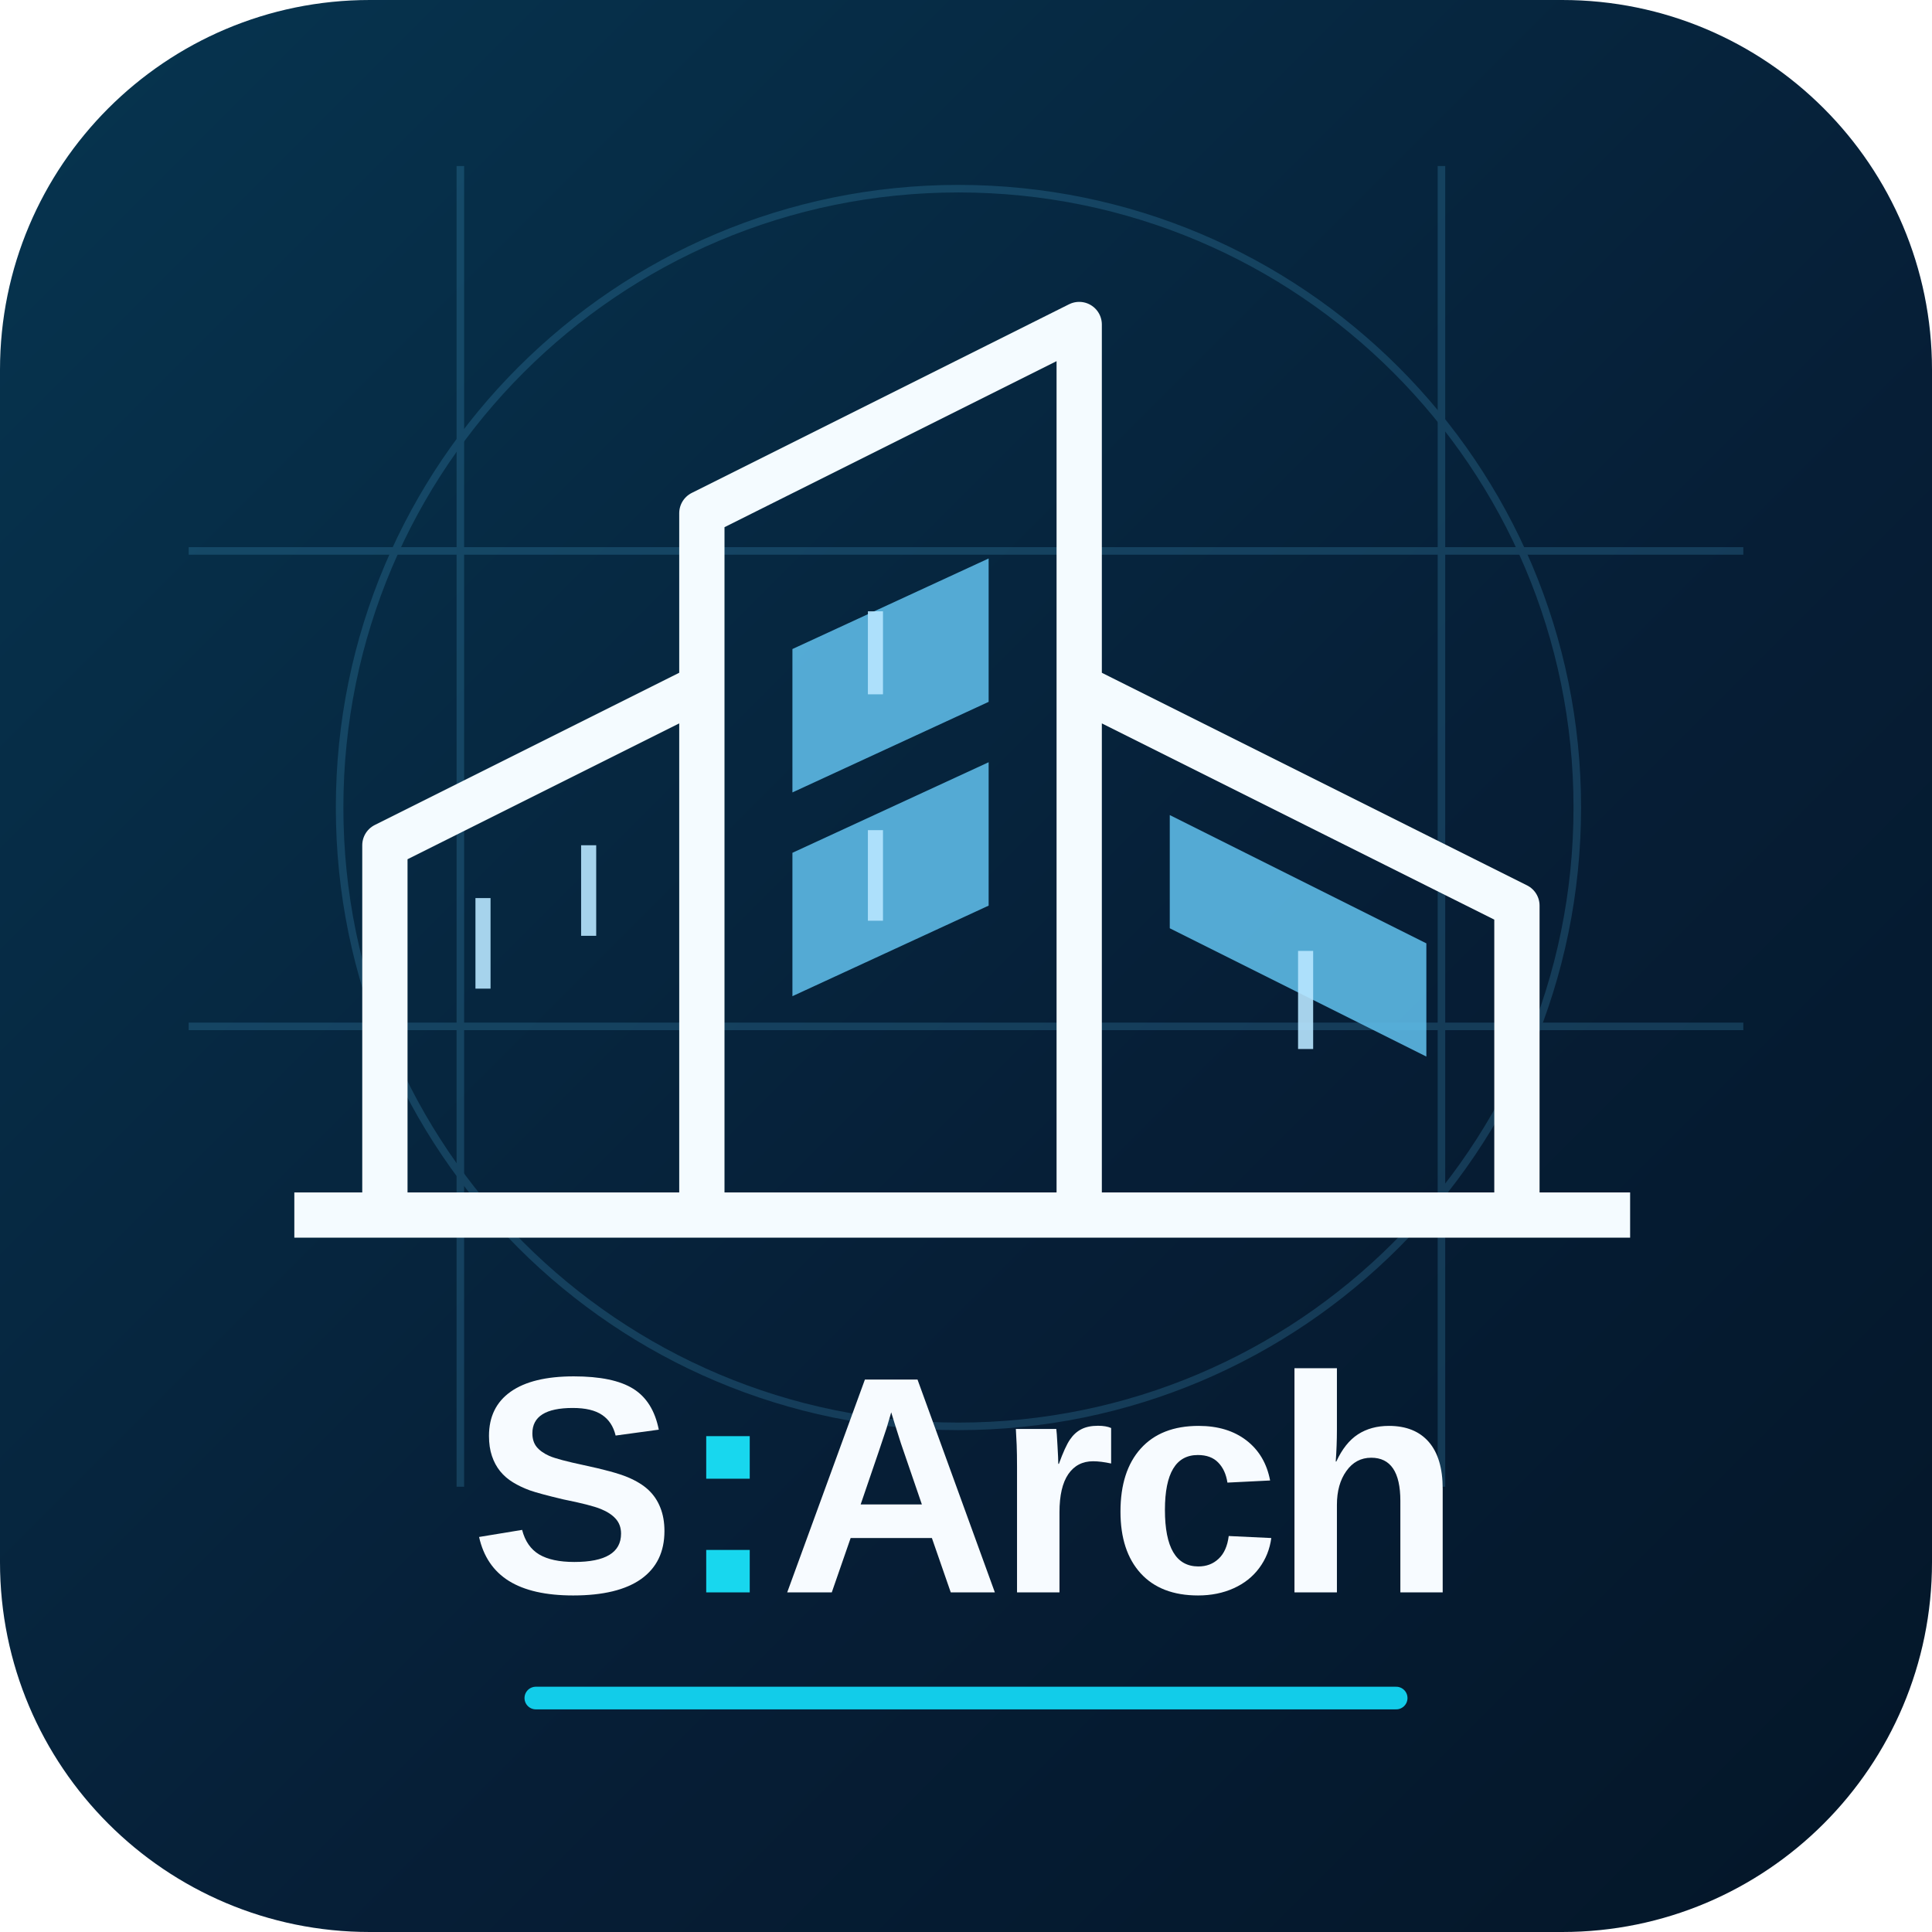
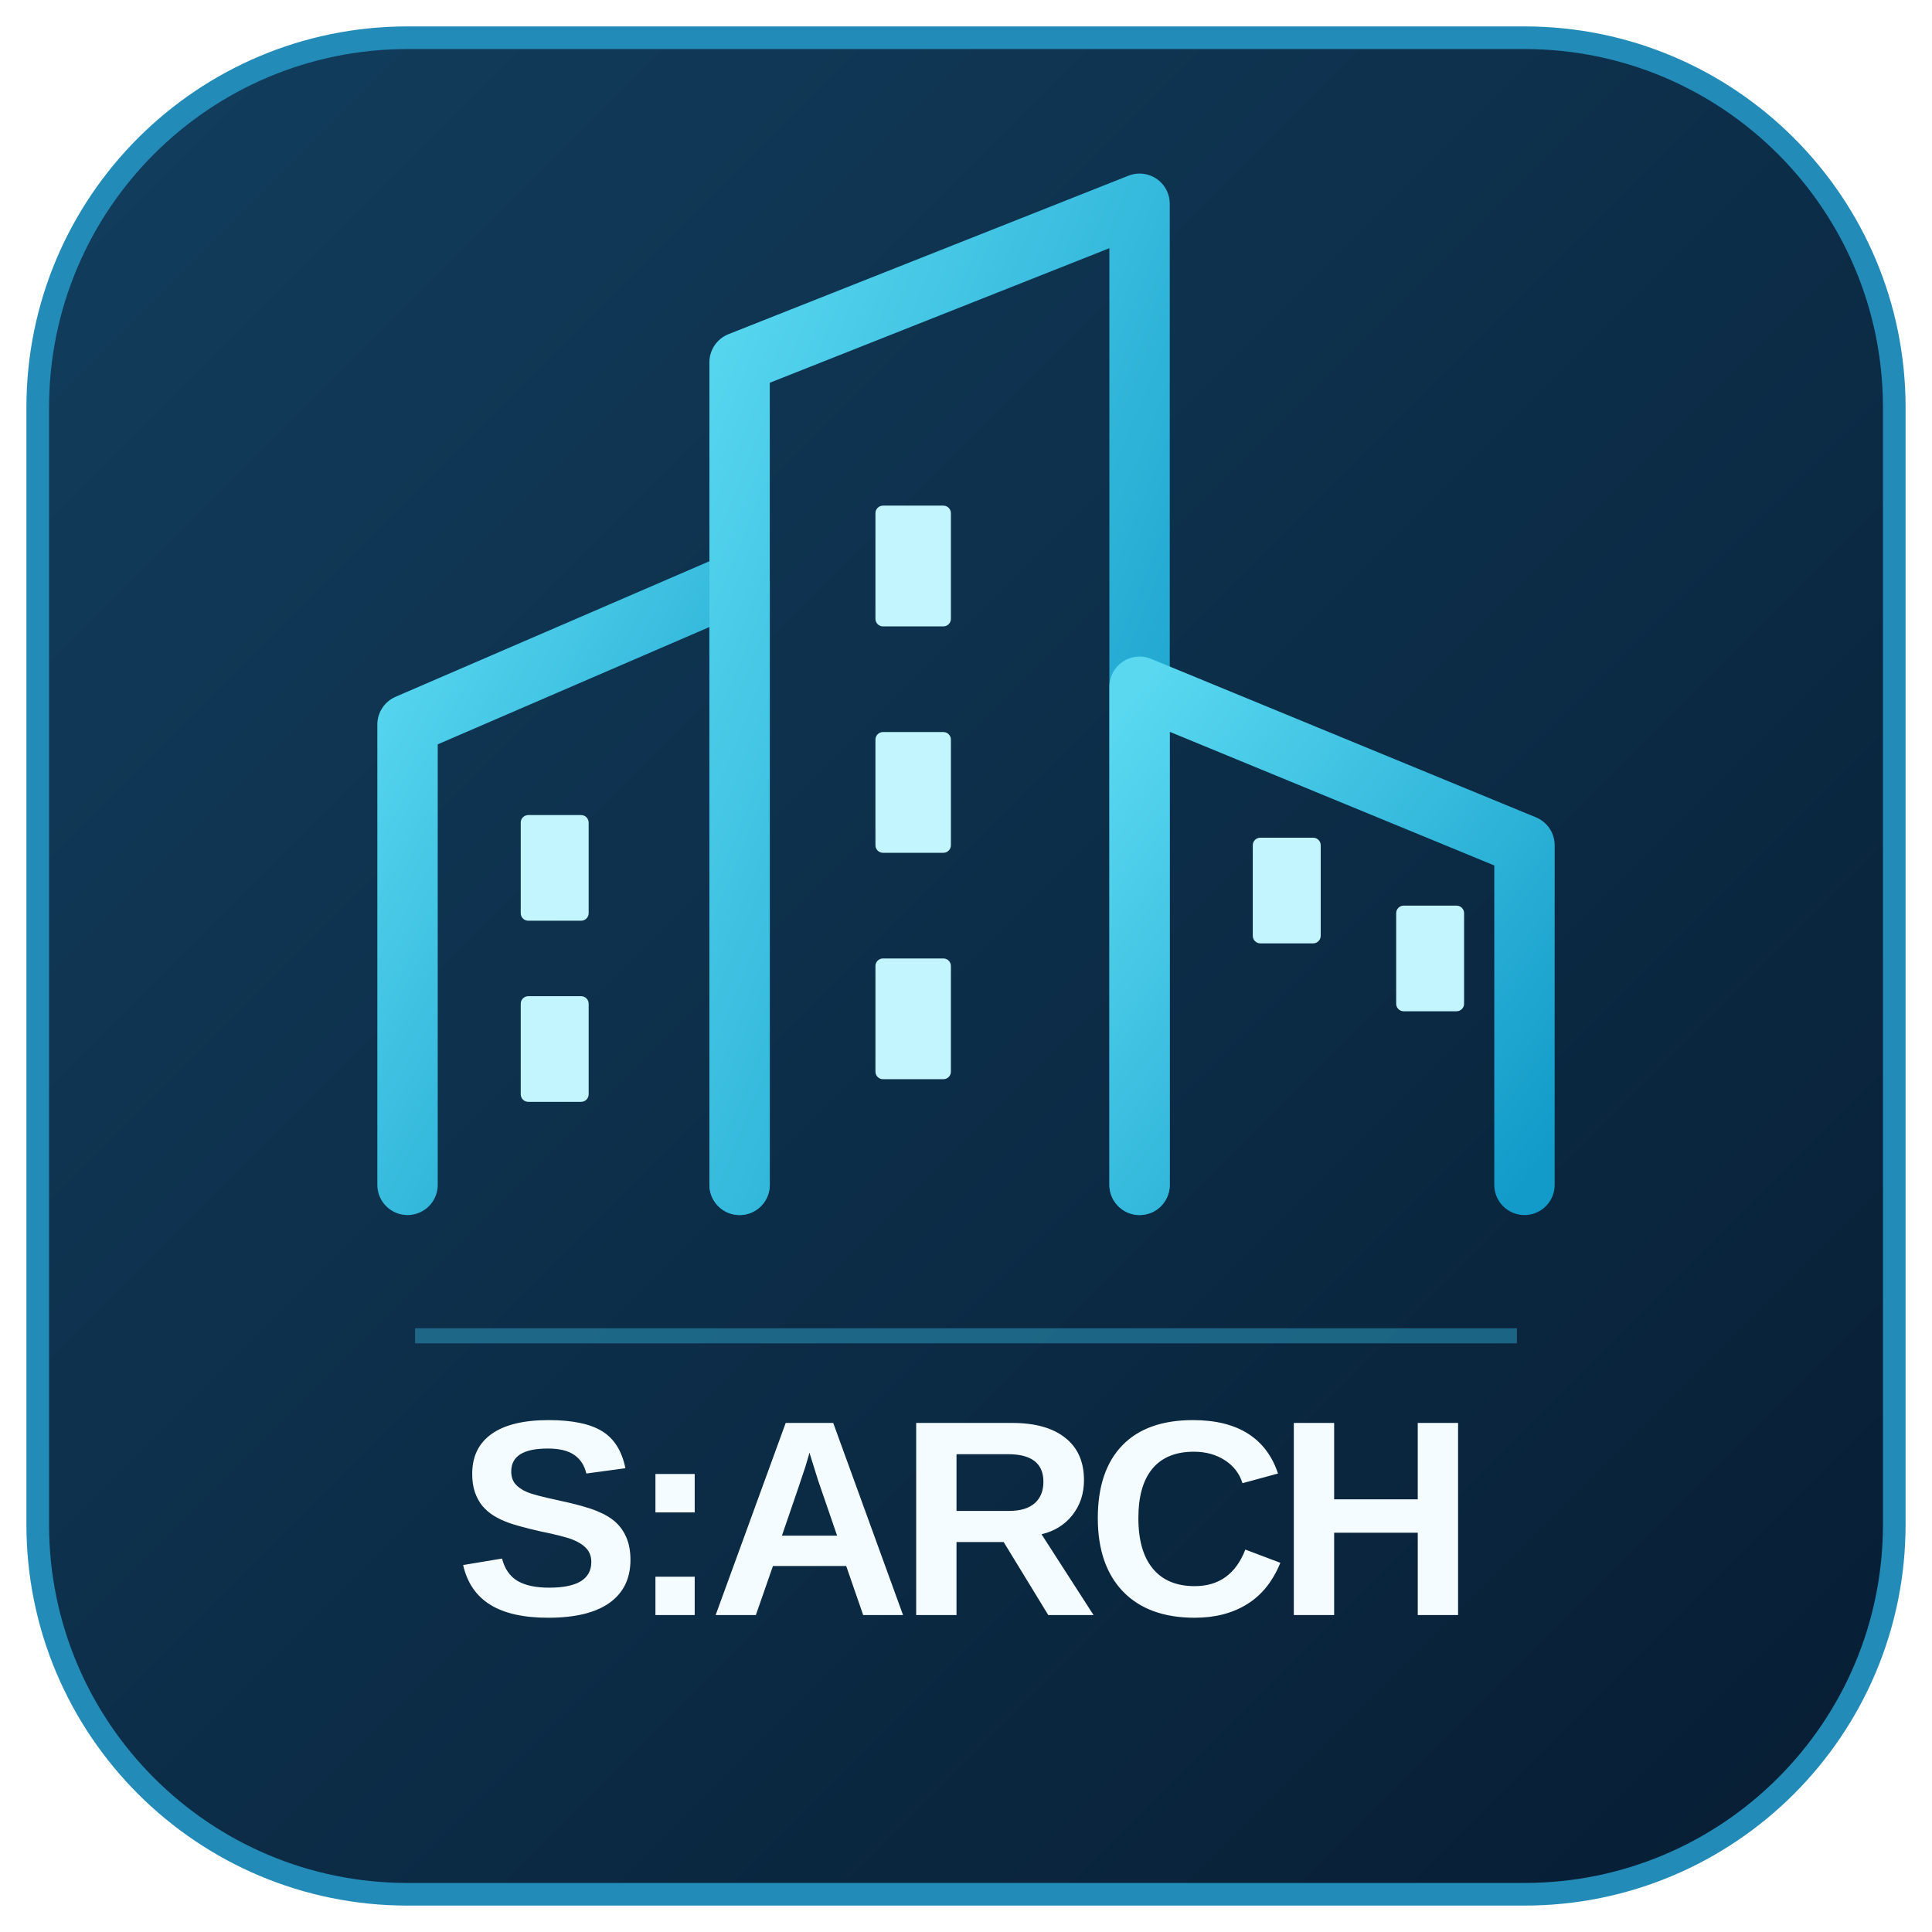
<svg xmlns="http://www.w3.org/2000/svg" viewBox="0 0 256 256">
  <defs>
-     <linearGradient id="b" x1="0" y1="0" x2="1" y2="1">
-       <stop stop-color="#063550" />
-       <stop offset=".6" stop-color="#061e36" />
-       <stop offset="1" stop-color="#041628" />
+     <linearGradient id="bg" x1="0" y1="0" x2="1" y2="1">
+       <stop stop-color="#123e5e" />
+       <stop offset="1" stop-color="#071d33" />
    </linearGradient>
-     <linearGradient id="g" x1="0" y1="0" x2="1" y2="1">
-       <stop stop-color="#eaf8ff" />
-       <stop offset="1" stop-color="#65b4e1" />
+     <linearGradient id="line" x1="0" y1="0" x2="1" y2="1">
+       <stop stop-color="#59d8f0" />
+       <stop offset="1" stop-color="#129bc9" />
    </linearGradient>
  </defs>
-   <rect width="256" height="256" rx="49" fill="url(#b)" />
-   <g opacity=".22" fill="none" stroke="#47a9d5" stroke-width="1">
-     <path d="M25 73h206M25 136h206M61 22v175M191 22v175" />
-     <circle cx="127" cy="107" r="82" />
+   <rect x="5" y="5" width="246" height="246" rx="49" fill="url(#bg)" stroke="#238bb7" stroke-width="3" />
+   <g fill="none" stroke="url(#line)" stroke-width="8" stroke-linecap="round" stroke-linejoin="round">
+     <path d="M54 157V96L98 77V157" />
+     <path d="M98 157V48L151 27V157" />
+     <path d="M151 157V91L202 112V157" />
+     <path d="M45 159H211" />
  </g>
-   <g stroke="#f4fbff" stroke-width="6" stroke-linejoin="round" fill="none">
-     <path d="M51 159V112L93 91V159M93 159V68L143 43V159M143 159V91L201 120V159" />
-     <path d="M39 161H216" />
+   <g fill="#c3f5ff">
+     <rect x="69" y="108" width="9" height="14" rx="1" />
+     <rect x="69" y="132" width="9" height="14" rx="1" />
+     <rect x="116" y="67" width="10" height="16" rx="1" />
+     <rect x="116" y="97" width="10" height="16" rx="1" />
+     <rect x="116" y="127" width="10" height="16" rx="1" />
+     <rect x="166" y="111" width="9" height="14" rx="1" />
+     <rect x="185" y="120" width="9" height="14" rx="1" />
  </g>
-   <g fill="#5ebce8" opacity=".88">
-     <path d="M105 86l26-12v19l-26 12zM105 113l26-12v19l-26 12zM155 108l34 17v15l-34-17z" />
-   </g>
-   <g stroke="#b7e6ff" stroke-width="2" opacity=".9">
-     <path d="M64 119v12m14-19v12m38-43v11m0 18v12m57 4v13" />
-   </g>
-   <text x="128" y="211" font-family="Arial,Helvetica,sans-serif" font-size="41" font-weight="700" text-anchor="middle" fill="#f7fbff" letter-spacing="-1">S<tspan fill="#18d7ee">:</tspan>Arch</text>
-   <path d="M71 225h114" stroke="#12cce9" stroke-width="3" stroke-linecap="round" />
+   <path d="M55 177H201" stroke="#2785a8" stroke-width="2" opacity=".65" />
+   <text x="128" y="214" font-family="Arial,Helvetica,sans-serif" font-size="37" font-weight="800" text-anchor="middle" letter-spacing="-1.7" fill="#f5fcff">S:ARCH</text>
</svg>
